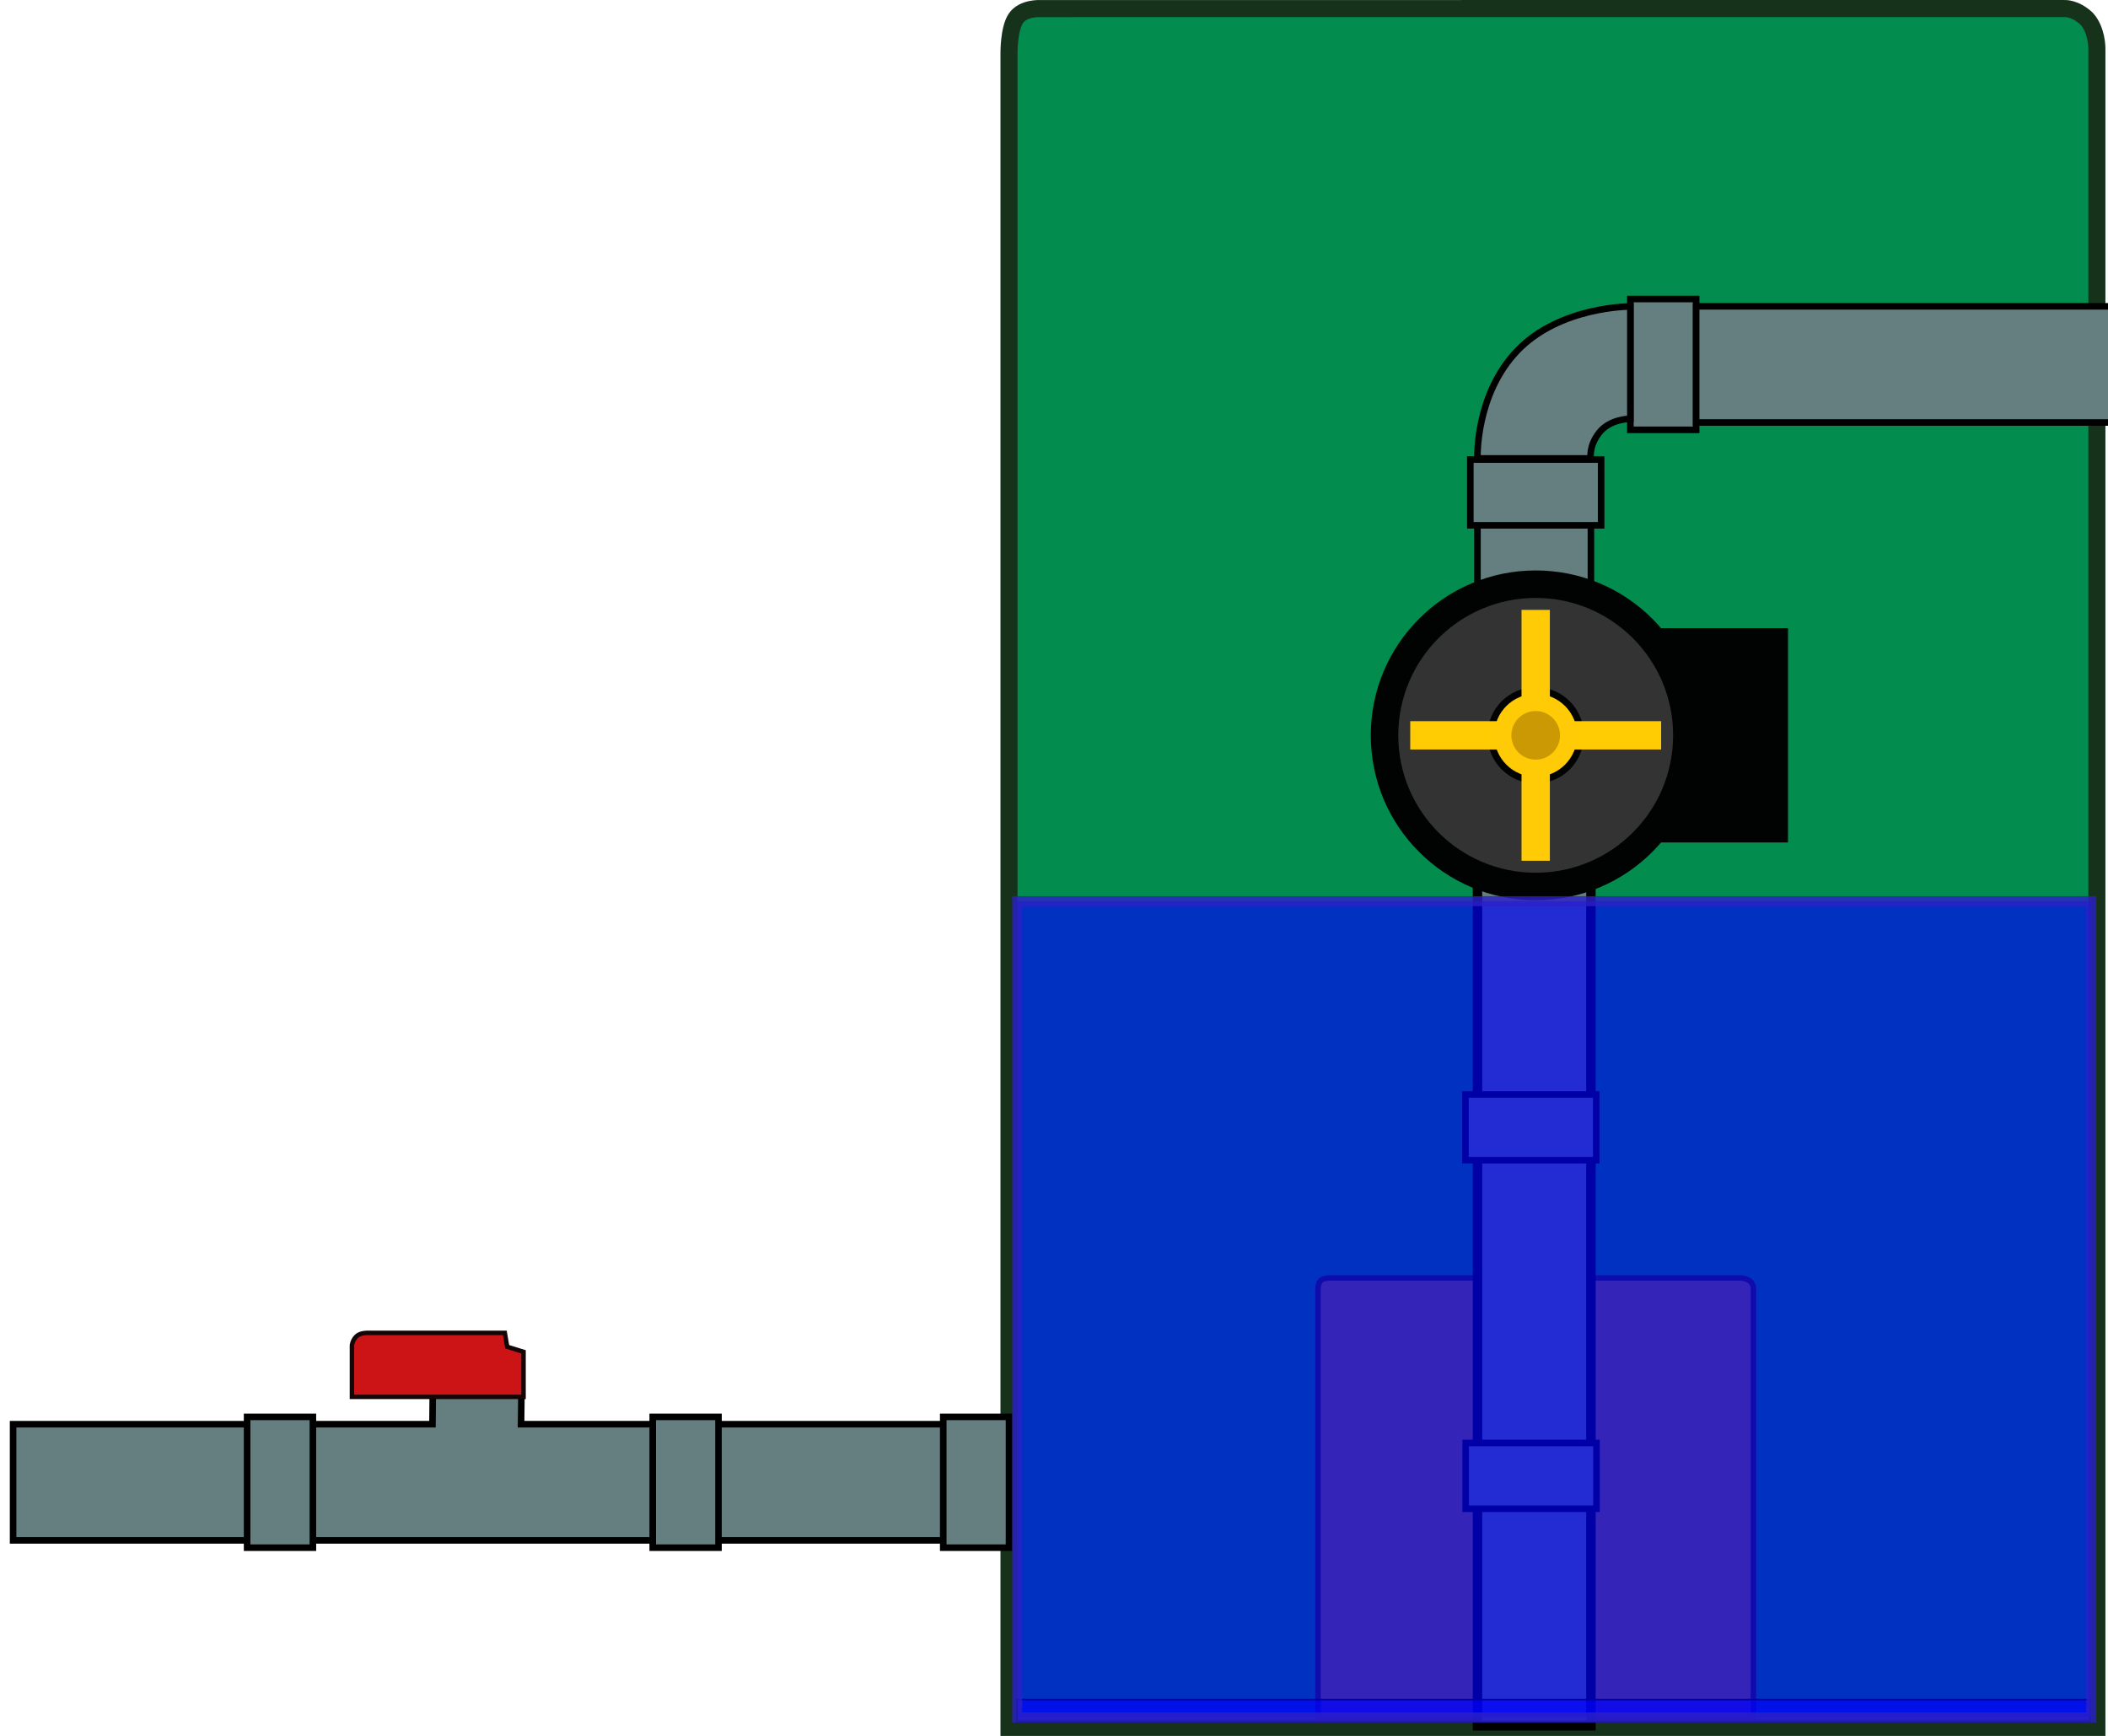
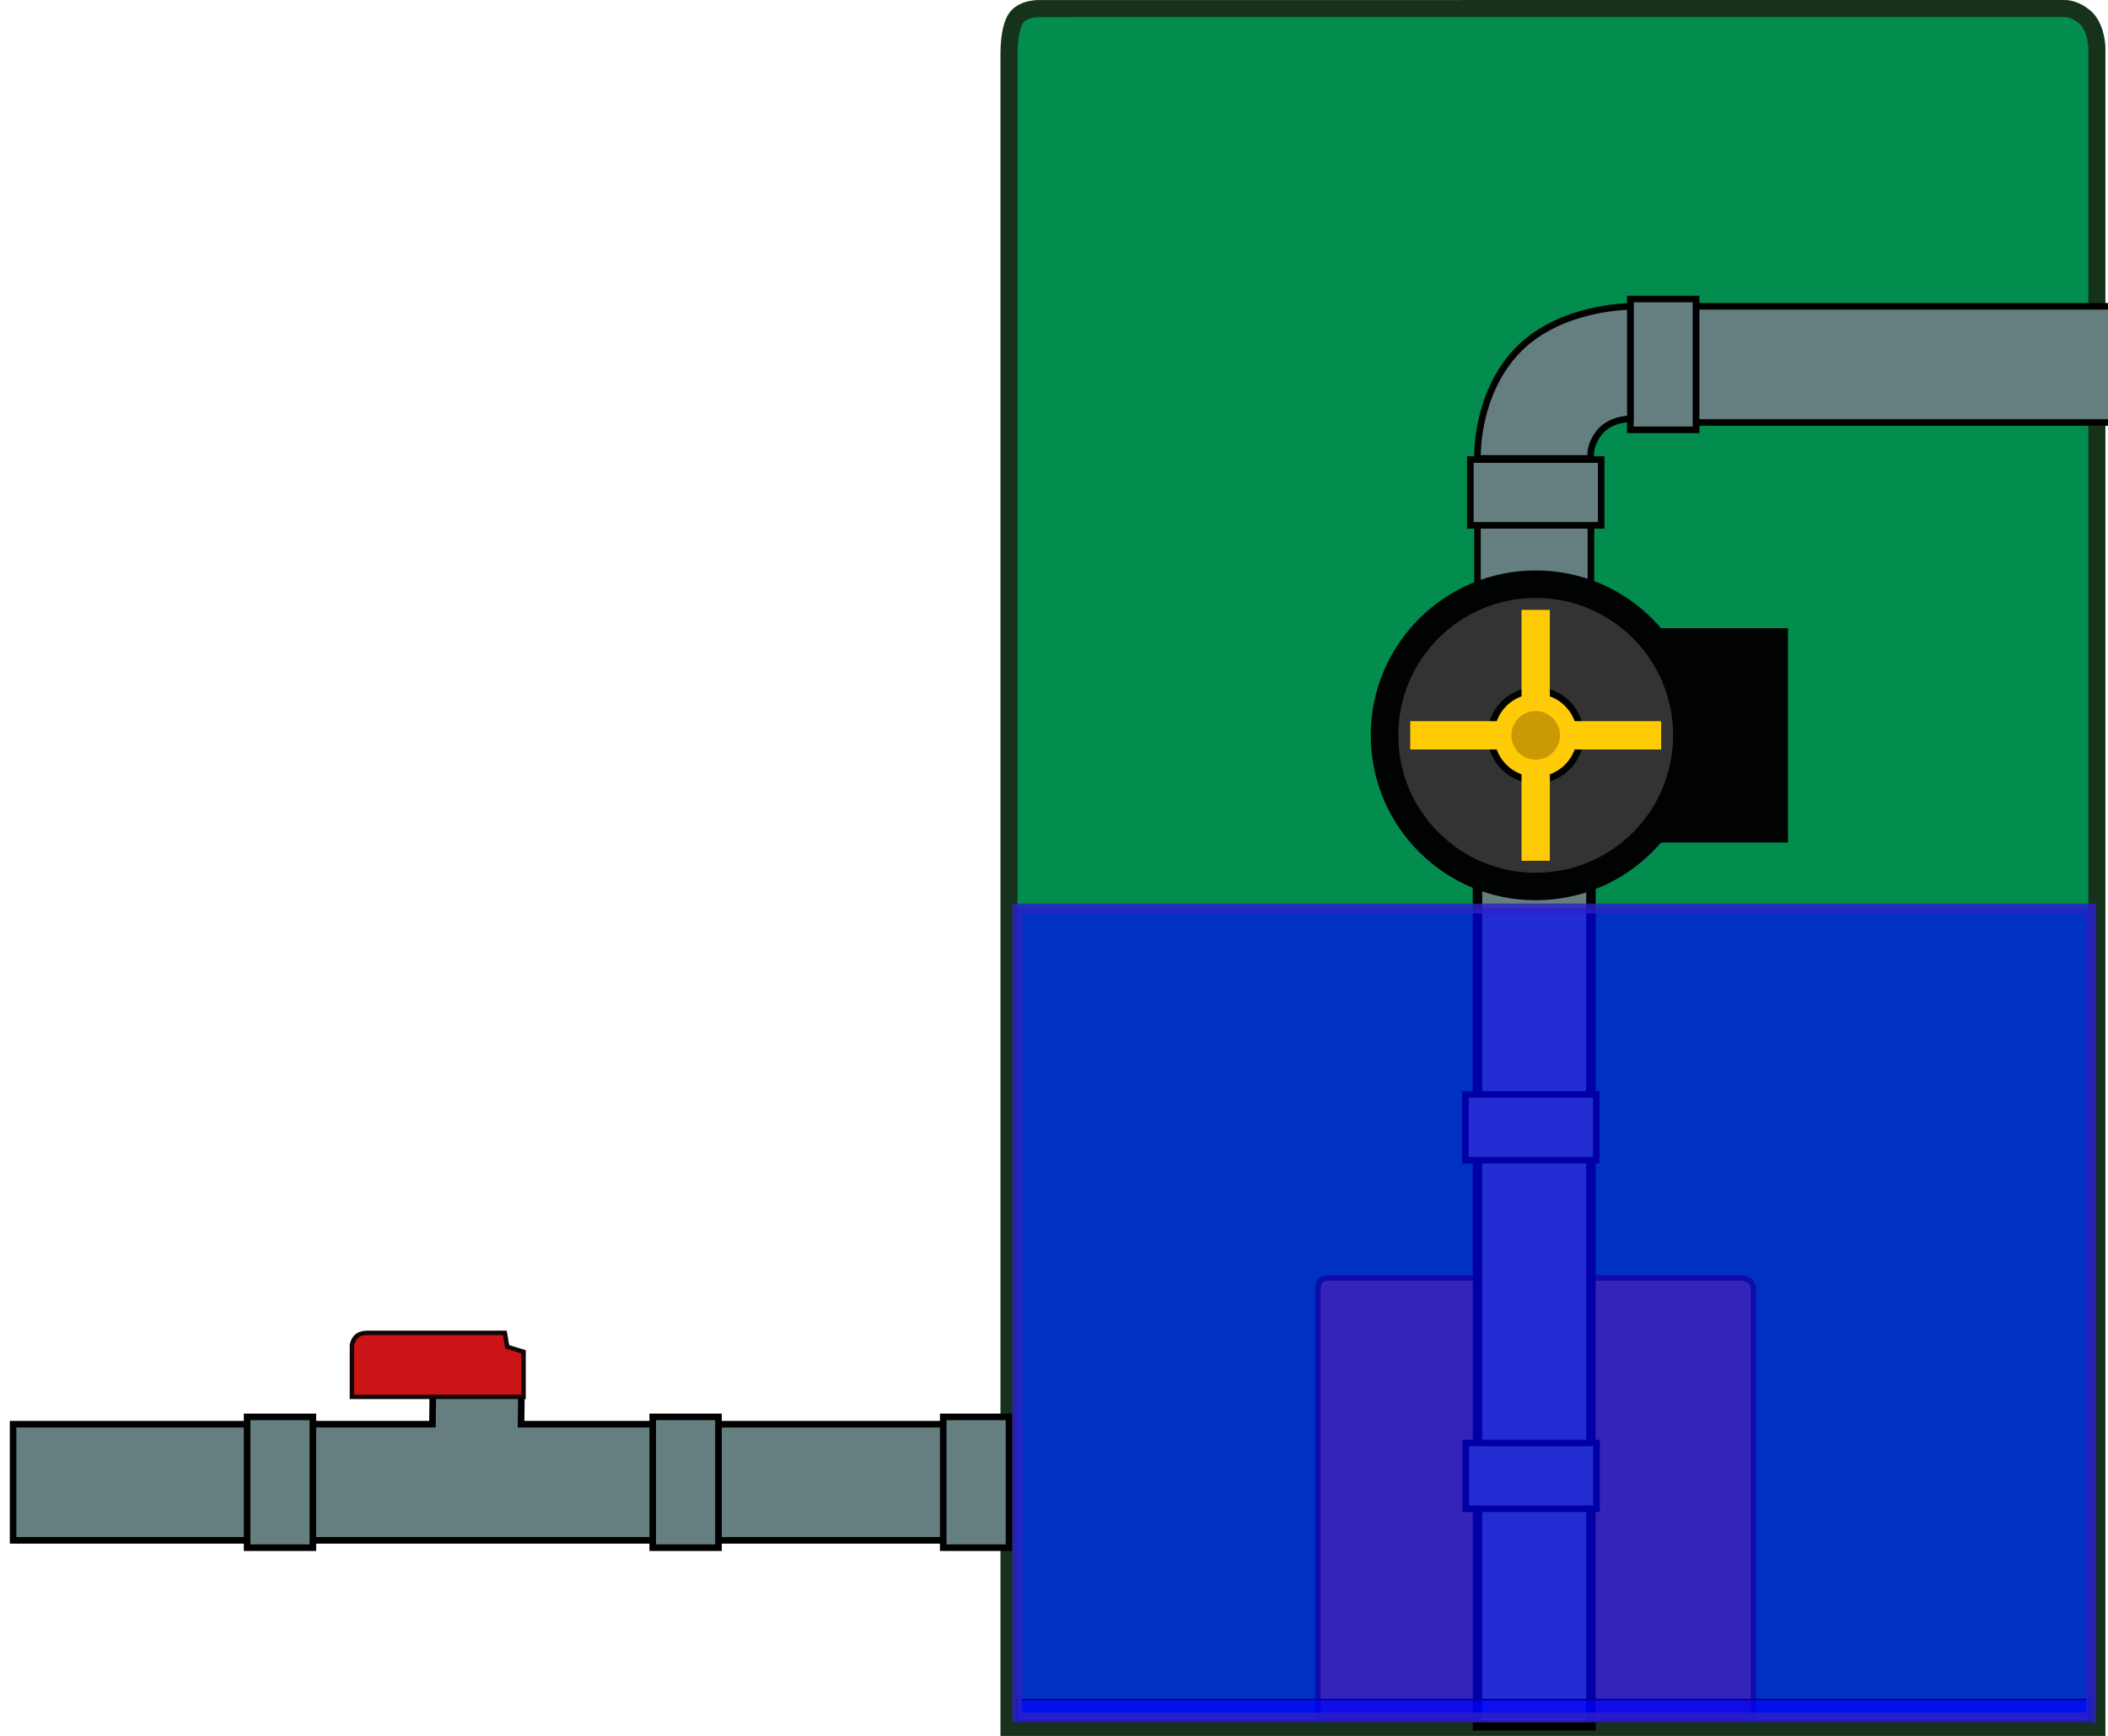
<svg xmlns="http://www.w3.org/2000/svg" version="1.1" x="0px" y="0px" width="739.036" height="608.647" viewBox="0 0 739.036 608.647" enable-background="new 0 0 3408 1920" xml:space="preserve" id="svg3">
  <defs id="defs3105" />
-   <g id="Layer_1" transform="translate(0.05906059,-12.32474)">
- </g>
  <g id="stanica" transform="matrix(0.4724064,0,0,0.4724064,-828.0836,-307.6817)">
    <g transform="matrix(1.217095,0,0,1.217095,-382.6564,-142.7715)" id="Layer_2">
      <path style="fill:#028c4e;stroke:#17321b;stroke-width:10.416;stroke-miterlimit:10" id="path3051" d="M 3033.223,1705.814 H 2369.886 V 685.104 c 0,0 -0.214,-15.036 4.213,-21.511 4.427,-6.475 14.761,-5.926 14.761,-5.926 l 624.509,-0.011 c 0,0 6.429,-0.538 13.612,6.177 6.353,6.951 6.242,18.142 6.242,18.142 v 1023.839 z" stroke-miterlimit="10" />
      <path style="fill:#996734;stroke:#2f2011;stroke-width:3.34;stroke-miterlimit:10" id="path3053" d="m 2823.776,1701.049 h -265.484 v -262.241 c 0,0 -0.085,-3.862 1.687,-5.526 1.771,-1.663 5.907,-1.522 5.907,-1.522 l 249.945,0 c 0,0 2.572,-0.138 5.447,1.587 2.543,1.786 2.498,4.661 2.498,4.661 v 263.044 z" stroke-miterlimit="10" />
    </g>
    <g transform="matrix(1.217095,0,0,1.217095,-382.6564,-142.7715)" id="Layer_3">
      <rect style="fill:#657e7f;stroke:#000000;stroke-width:4;stroke-miterlimit:10" id="rect3056" height="70.84" width="175.513" stroke-miterlimit="10" y="1520.922" x="2188.423" />
      <rect style="fill:#657e7f;stroke:#000000;stroke-width:4;stroke-miterlimit:10" id="rect3058" height="70.84" width="175.511" stroke-miterlimit="10" y="1520.922" x="1762.623" />
      <polygon style="fill:#657e7f;stroke:#000000;stroke-width:4;stroke-miterlimit:10" id="polygon3060" points="2155.296,1591.762 1942.194,1591.762 1942.194,1520.922 2018.333,1520.922 2018.532,1501.938 2072.591,1501.938 2072.356,1520.922 2155.296,1520.922 " stroke-miterlimit="10" />
      <rect style="fill:#657e7f;stroke:#000000;stroke-width:4;stroke-miterlimit:10" id="rect3062" height="79.766" width="40.105" stroke-miterlimit="10" y="834.779" x="2748.761" />
      <rect style="fill:#657e7f;stroke:#000000;stroke-width:4;stroke-miterlimit:10" id="rect3064" height="79.766" width="40.105" stroke-miterlimit="10" y="1516.459" x="2329.778" />
      <rect style="fill:#657e7f;stroke:#000000;stroke-width:4;stroke-miterlimit:10" id="rect3066" height="79.766" width="40.104" stroke-miterlimit="10" y="1516.459" x="1905.314" />
      <rect style="fill:#657e7f;stroke:#000000;stroke-width:4;stroke-miterlimit:10" id="rect3068" height="79.766" width="40.105" stroke-miterlimit="10" y="1516.459" x="2152.64" />
      <rect style="fill:#657e7f;stroke:#000000;stroke-width:4;stroke-miterlimit:10" id="rect3070" height="37.306" width="69.172" stroke-miterlimit="10" y="972.068" x="2655.534" />
      <rect style="fill:#657e7f;stroke:#000000;stroke-width:5.752;stroke-miterlimit:10" id="rect3072" height="528.786" width="69.172" stroke-miterlimit="10" y="1176.042" x="2655.534" />
      <rect style="fill:#657e7f;stroke:#000000;stroke-width:4;stroke-miterlimit:10" id="rect3074" height="70.84" width="255.119" stroke-miterlimit="10" y="839.242" x="2788.866" />
      <path style="fill:#657e7f;stroke:#000000;stroke-width:4;stroke-miterlimit:10" id="path3076" d="m 2748.761,907.829 c 0,0 -12.168,-0.104 -18.856,8.258 -6.69,8.362 -5.278,15.876 -5.278,15.876 h -69.088 c 0,0 -1.523,-38.92 24.479,-65.885 26.004,-26.964 68.744,-26.737 68.744,-26.737 v 68.488 z" stroke-miterlimit="10" />
      <rect style="fill:#657e7f;stroke:#000000;stroke-width:4;stroke-miterlimit:10" id="rect3078" height="40.105" width="79.766" stroke-miterlimit="10" y="932.674" x="2651.181" />
      <rect style="fill:#657e7f;stroke:#000000;stroke-width:4;stroke-miterlimit:10" id="rect3080" height="40.105" width="79.766" stroke-miterlimit="10" y="1319.838" x="2648.189" />
      <rect style="fill:#657e7f;stroke:#000000;stroke-width:4;stroke-miterlimit:10" id="rect3080-1" height="40.105" width="79.766" stroke-miterlimit="10" y="1532.381" x="2648.335" />
    </g>
    <g transform="matrix(1.217095,0,0,1.217095,-382.6564,-142.7715)" id="Layer_4">
      <rect style="fill:#010202" id="rect3083" height="130.672" width="77.351" y="1035.51" x="2767.53" />
      <circle style="fill:#010202" d="m 2791.59,1100.853 c 0,55.536 -45.02,100.556 -100.556,100.556 -55.535,0 -100.556,-45.02 -100.556,-100.556 0,-55.535 45.02,-100.556 100.556,-100.556 55.536,0 100.556,45.02 100.556,100.556 z" id="circle3085" r="100.556" cy="1100.853" cx="2691.034" />
      <circle style="fill:#333333" d="m 2774.826,1100.853 c 0,46.277 -37.515,83.792 -83.792,83.792 -46.277,0 -83.792,-37.515 -83.792,-83.792 0,-46.277 37.515,-83.792 83.792,-83.792 46.277,0 83.792,37.515 83.792,83.792 z" id="circle3087" r="83.792" cy="1100.853" cx="2691.034" />
      <circle style="fill:#010202" d="m 2720.412,1100.853 c 0,16.224 -13.152,29.377 -29.377,29.377 -16.224,0 -29.377,-13.152 -29.377,-29.377 0,-16.224 13.152,-29.377 29.377,-29.377 16.224,0 29.377,13.153 29.377,29.377 z" id="circle3089" r="29.377" cy="1100.853" cx="2691.035" />
    </g>
    <g transform="matrix(1.217095,0,0,1.217095,-382.6564,-142.7715)" id="vrtule">
      <rect style="fill:#fecb06" id="rect3092" height="152.992" width="17.273" y="1024.35" x="2682.397" />
      <rect style="fill:#ffcc04" id="rect3094" height="17.273" width="152.992" y="1092.209" x="2614.538" />
      <circle style="fill:#fecb06" d="m 2716.327,1100.846 c 0,13.969 -11.324,25.293 -25.293,25.293 -13.969,0 -25.293,-11.324 -25.293,-25.293 0,-13.969 11.324,-25.293 25.293,-25.293 13.969,0 25.293,11.324 25.293,25.293 z" id="circle3096" r="25.293" cy="1100.846" cx="2691.034" />
      <circle style="fill:#cb9904" d="m 2705.857,1100.846 c 0,8.186 -6.636,14.822 -14.822,14.822 -8.186,0 -14.822,-6.636 -14.822,-14.822 0,-8.186 6.636,-14.822 14.822,-14.822 8.186,0 14.822,6.636 14.822,14.822 z" id="circle3098" r="14.822" cy="1100.846" cx="2691.035" />
    </g>
    <g transform="matrix(1.217095,0,0,1.217095,-382.6564,-142.7715)" id="Layer_6">
      <path style="fill:#cc1417;stroke:#140606;stroke-width:2.725;stroke-miterlimit:10;stroke-opacity:1" id="ventil" d="M 2073.867,1504.246 H 1969.23 v -31.418 c 0,0 0.238,-2.986 2.655,-5.404 2.418,-2.417 6.968,-2.198 6.968,-2.198 h 83.613 l 1.423,8.455 9.978,3.129 v 27.436 z" stroke-miterlimit="10" />
    </g>
    <rect y="1912.717" x="2507.533" height="16.301" width="796.579" id="hladina1" style="fill:#0000ff;fill-opacity:0.651;fill-rule:evenodd;stroke:#000000;stroke-width:1.218px;stroke-linecap:butt;stroke-linejoin:miter;stroke-opacity:1" />
-     <rect y="1320.169" x="2507.846" height="605.839" width="797.045" id="hladina" style="fill:#0000ff;fill-opacity:0.651;fill-rule:evenodd;stroke:#2c20c8;stroke-width:7.425px;stroke-linecap:butt;stroke-linejoin:miter;stroke-opacity:0.81" />
+     <rect y="1325.611" x="2507.846" height="600.396" width="797.045" id="hladina" style="fill:#0000ff;fill-opacity:0.651;fill-rule:evenodd;stroke:#2c20c8;stroke-width:7.392px;stroke-linecap:butt;stroke-linejoin:miter;stroke-opacity:0.81" />
  </g>
</svg>
